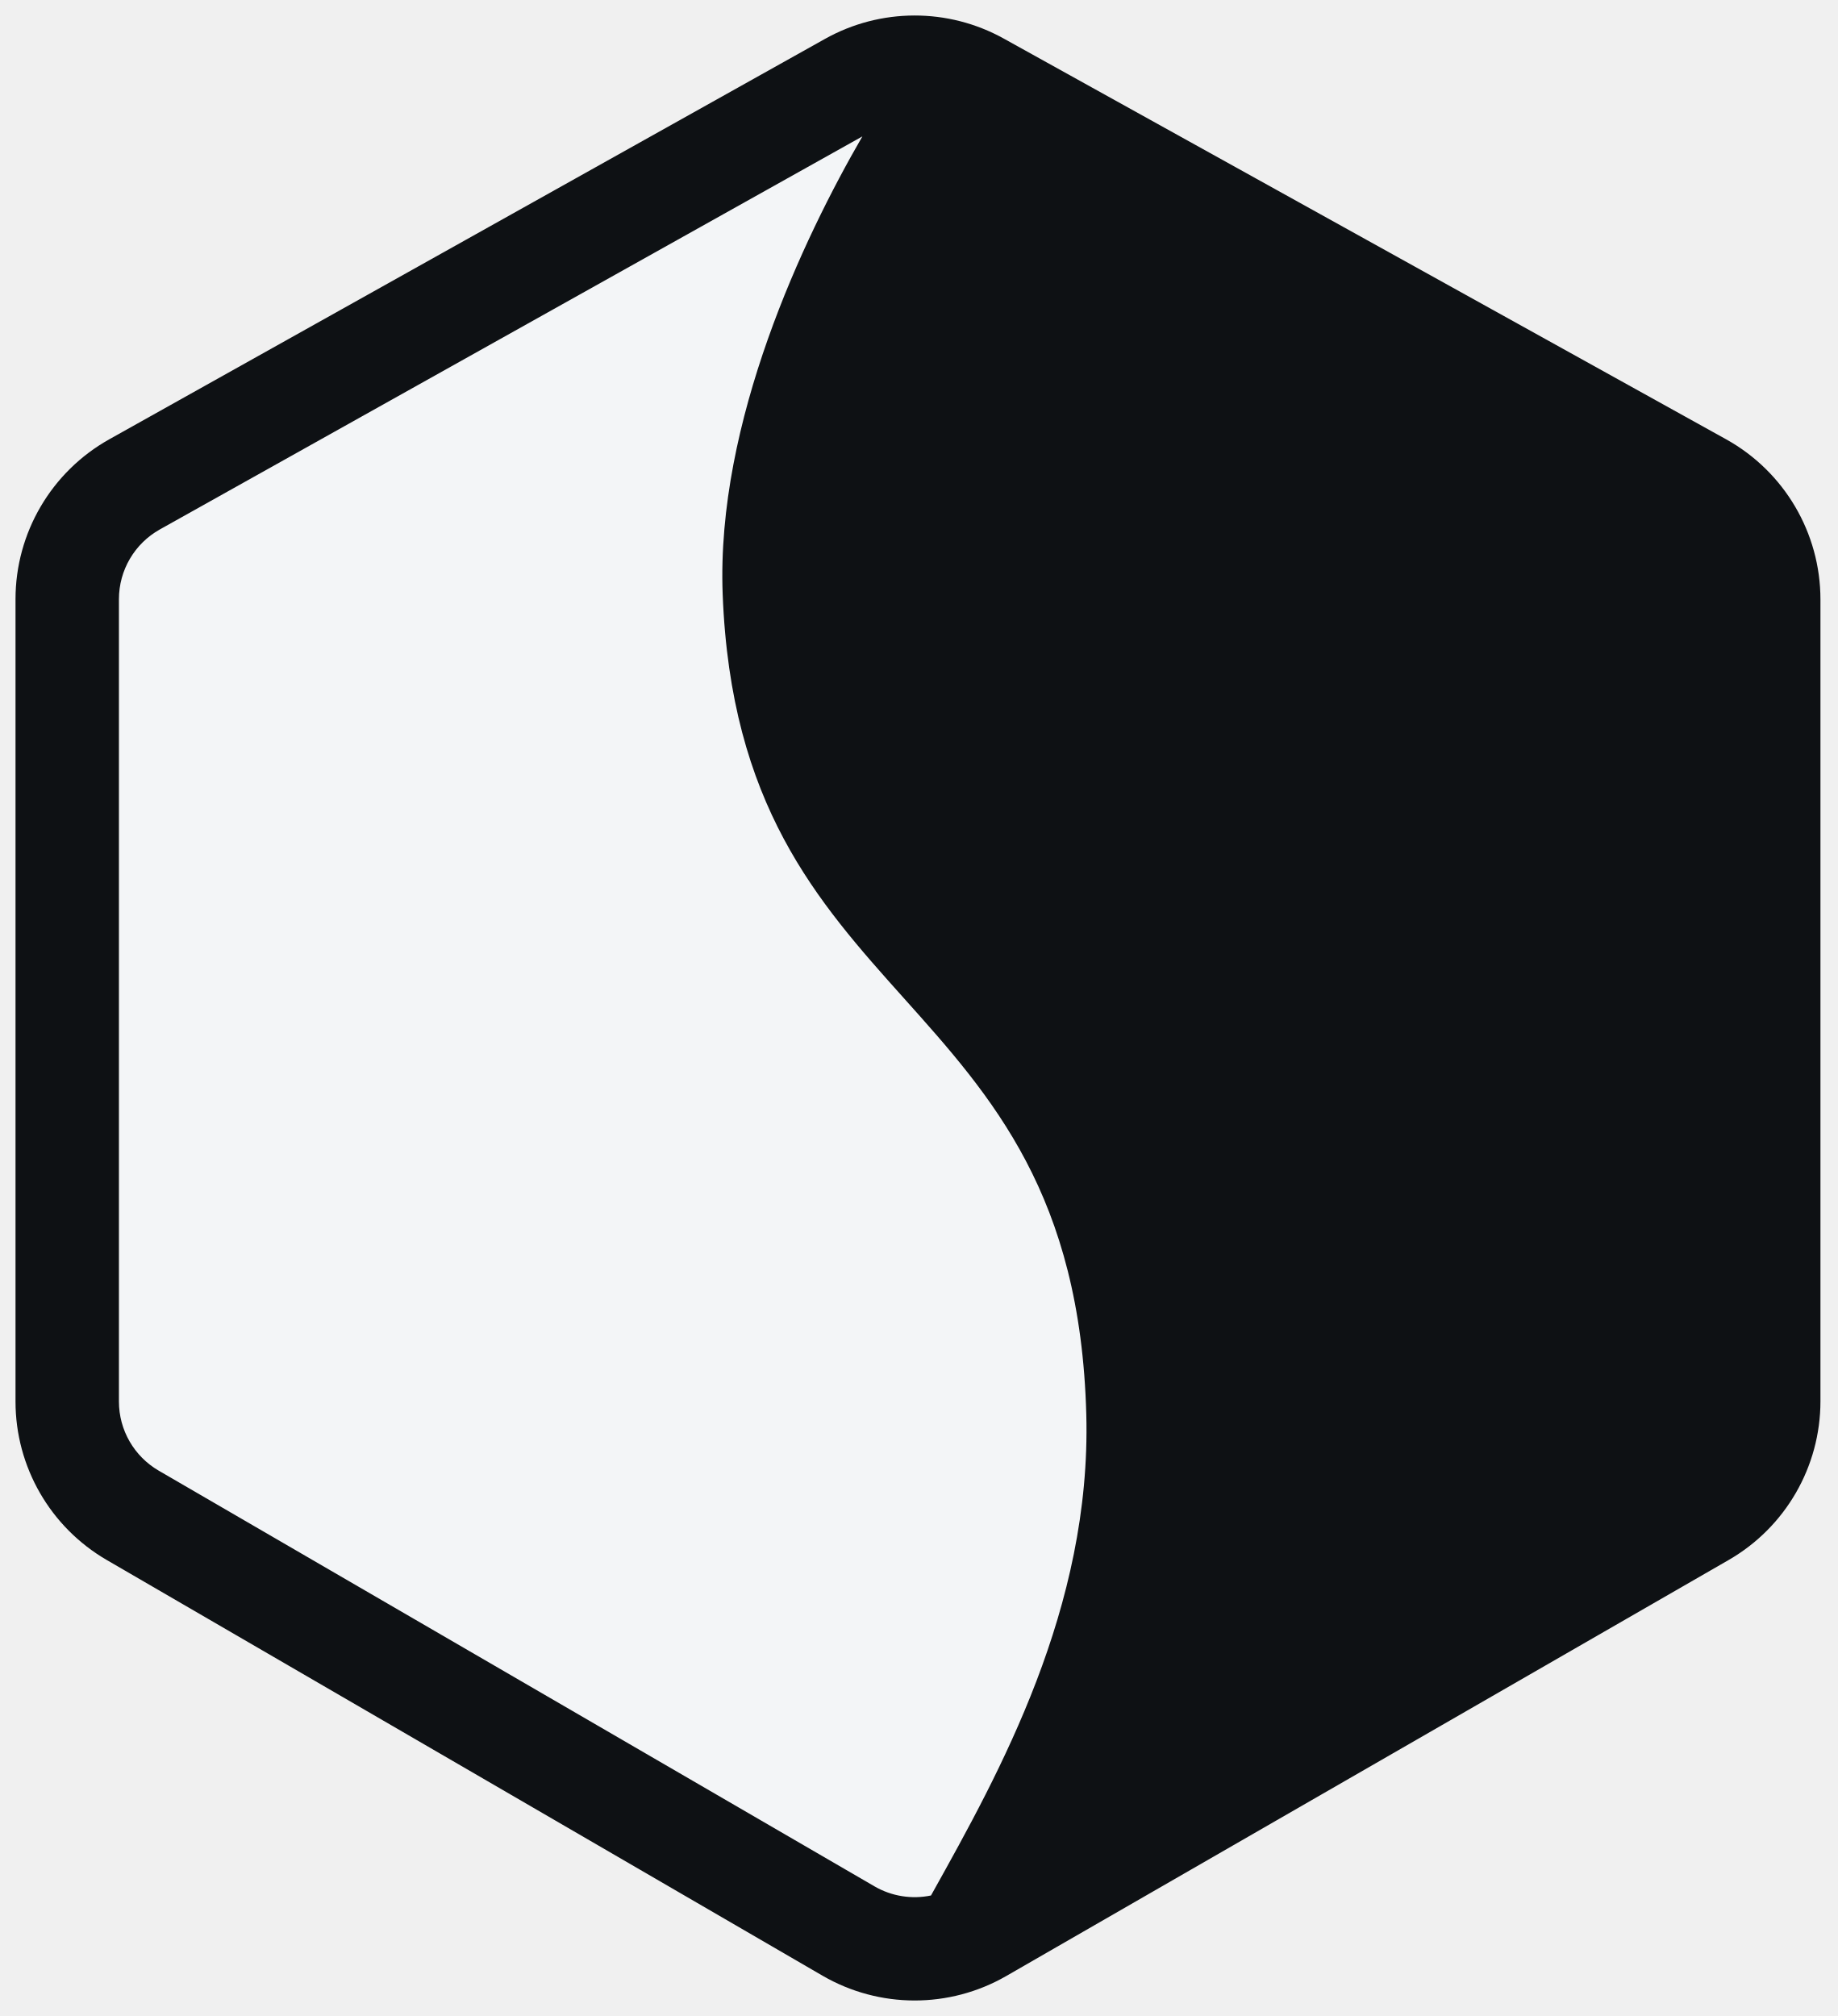
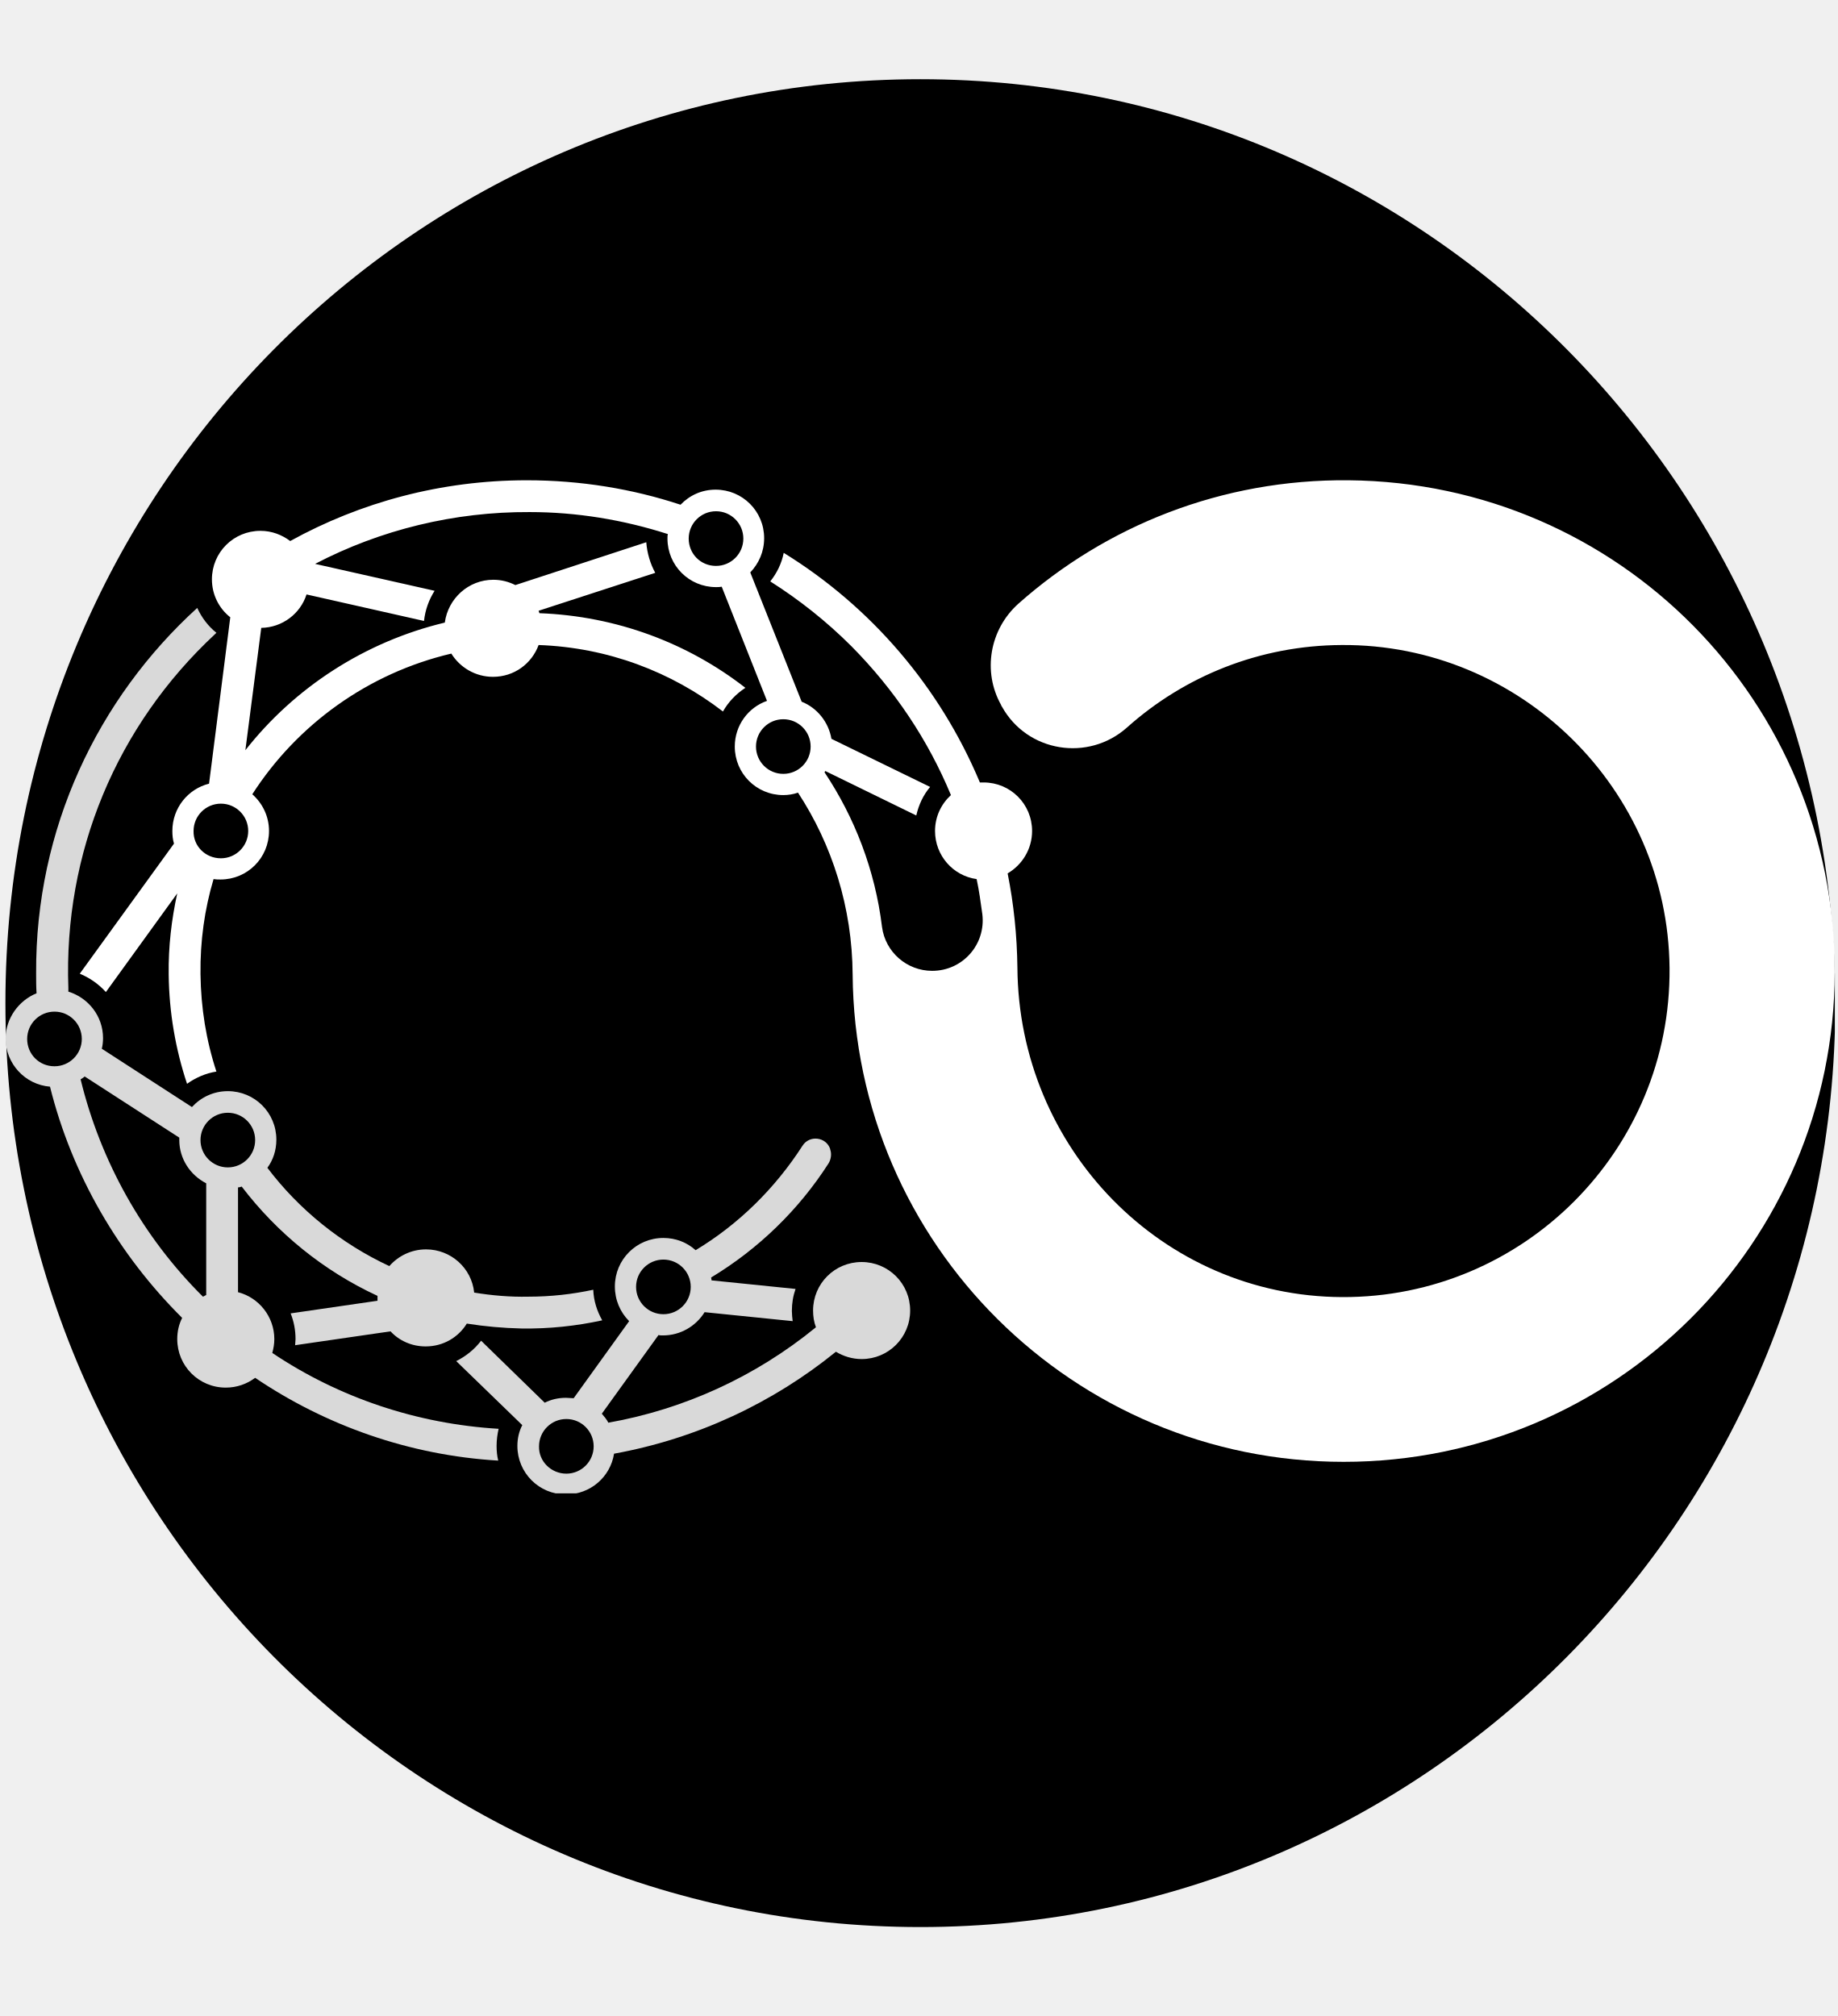
- <svg xmlns="http://www.w3.org/2000/svg" width="474" height="520" viewBox="0 0 474 520" fill="none">
-   <path d="M21.111 136.755L231.142 17.474L316.343 57.498L311.984 389.585L258.089 497.771L231.142 505.697L21.111 377.3V136.755Z" fill="#F3F5F7" />
-   <path fill-rule="evenodd" clip-rule="evenodd" d="M258.865 9.944C244.528 1.989 227.09 2.021 212.781 10.027L28.199 113.302C13.255 121.663 4 137.441 4 154.555V361.508C4 378.35 12.966 393.921 27.538 402.384L212.122 509.596C226.769 518.104 244.849 518.137 259.527 509.683L445.818 402.388C460.474 393.947 469.505 378.329 469.505 361.426V154.637C469.505 137.462 460.185 121.638 445.158 113.301L258.865 9.944ZM222.413 35.184L41.23 136.557C34.711 140.205 30.673 147.088 30.673 154.555V361.508C30.673 368.856 34.585 375.649 40.942 379.341L225.526 486.553C229.994 489.148 235.195 489.936 240.109 488.914C240.244 488.671 240.38 488.427 240.516 488.183C257.74 457.3 281.487 414.722 280.161 364.839C278.66 308.331 255.879 282.891 233.13 257.486C210.772 232.518 188.445 207.585 186.381 153.226C184.694 108.816 207.194 61.482 222.413 35.184Z" fill="#0E1114" />
+ <svg xmlns="http://www.w3.org/2000/svg" width="474" zoomAndPan="magnify" viewBox="0 0 355.5 390" height="520" preserveAspectRatio="xMidYMid meet" version="1.0">
+   <defs>
+     <clipPath id="60ba610fa1">
+       <path d="M 1.047 15.324 L 355 15.324 L 355 372.793 L 1.047 372.793 Z M 1.047 15.324 " clip-rule="nonzero" />
+     </clipPath>
+     <clipPath id="1374f3ebd9">
+       <path d="M 178.023 15.324 C 80.285 15.324 1.047 95.348 1.047 194.059 C 1.047 292.77 80.285 372.793 178.023 372.793 C 275.766 372.793 355 292.77 355 194.059 C 355 95.348 275.766 15.324 178.023 15.324 Z M 178.023 15.324 " clip-rule="nonzero" />
+     </clipPath>
+     <clipPath id="f7e7f6723c">
+       <path d="M 88 220 L 177 220 L 177 288.895 L 88 288.895 Z M 88 220 " clip-rule="nonzero" />
+     </clipPath>
+     <clipPath id="794a8cd410">
+       <path d="M 15 92.883 L 354.996 92.883 L 354.996 283 L 15 283 Z M 15 92.883 " clip-rule="nonzero" />
+     </clipPath>
+   </defs>
+   <g clip-path="url(#60ba610fa1)">
+     <g clip-path="url(#1374f3ebd9)">
+       <path fill="#000000" d="M 1.047 15.324 L 354.91 15.324 L 354.91 372.793 L 1.047 372.793 Z M 1.047 15.324 " fill-opacity="1" fill-rule="nonzero" />
+     </g>
+   </g>
+   <g clip-path="url(#f7e7f6723c)">
+     <path fill="#d9d9d9" d="M 88.246 263.309 C 90.141 262.363 91.797 261.023 93.059 259.363 L 105.363 271.355 C 106.629 270.727 107.969 270.41 109.469 270.41 C 109.941 270.41 110.492 270.488 110.965 270.488 L 121.695 255.578 C 119.961 253.844 118.934 251.477 118.934 248.871 C 118.934 243.668 123.117 239.484 128.32 239.484 C 130.688 239.484 132.898 240.352 134.555 241.852 C 142.918 236.805 149.938 229.859 155.223 221.656 C 156.562 219.527 159.801 219.922 160.586 222.285 L 160.586 222.367 C 160.902 223.234 160.746 224.258 160.273 225.047 C 154.512 234.043 146.703 241.613 137.551 247.137 C 137.551 247.297 137.633 247.453 137.633 247.691 L 153.883 249.348 C 153.41 250.688 153.172 252.105 153.172 253.605 C 153.172 254.238 153.25 254.949 153.328 255.578 L 136.289 253.844 C 134.633 256.523 131.637 258.34 128.242 258.34 C 127.926 258.34 127.613 258.34 127.375 258.262 L 116.41 273.484 C 116.883 274.039 117.355 274.59 117.672 275.223 C 132.344 272.617 146.152 266.309 157.828 256.762 C 157.434 255.734 157.273 254.633 157.273 253.527 C 157.273 248.32 161.457 244.141 166.664 244.141 C 171.867 244.141 176.051 248.32 176.051 253.527 C 176.051 258.734 171.867 262.914 166.664 262.914 C 164.848 262.914 163.113 262.363 161.691 261.496 C 149.543 271.355 134.871 278.297 118.777 281.219 C 118.066 285.715 114.199 289.105 109.469 289.105 C 104.262 289.105 100.078 284.926 100.078 279.719 C 100.078 278.297 100.395 276.879 101.027 275.695 Z M 128.32 254.238 C 131.242 254.238 133.609 251.871 133.609 248.953 C 133.609 246.031 131.242 243.668 128.32 243.668 C 125.402 243.668 123.035 246.031 123.035 248.953 C 123.035 251.871 125.402 254.238 128.32 254.238 Z M 109.547 285.082 C 112.465 285.082 114.832 282.715 114.832 279.797 C 114.832 276.879 112.465 274.512 109.547 274.512 C 106.629 274.512 104.262 276.879 104.262 279.797 C 104.184 282.715 106.629 285.082 109.547 285.082 Z M 109.547 285.082 " fill-opacity="1" fill-rule="nonzero" />
+   </g>
+   <path fill="#d9d9d9" d="M 7.07 192.152 C 6.988 190.891 6.988 189.547 6.988 188.285 C 6.832 160.359 18.902 135.113 38.152 117.602 C 39.02 119.496 40.281 121.152 41.859 122.414 C 41.781 122.492 41.703 122.57 41.621 122.648 C 22.531 140.398 12.277 165.012 13.223 191.125 C 13.223 191.363 13.223 191.598 13.223 191.836 C 17.086 193.02 19.93 196.57 19.93 200.828 C 19.93 201.539 19.848 202.25 19.691 202.879 L 37.125 214.16 C 38.863 212.27 41.309 211.086 44.066 211.086 C 49.273 211.086 53.457 215.266 53.457 220.473 C 53.457 222.523 52.824 224.418 51.719 225.914 C 57.875 234.043 66 240.59 75.309 244.93 C 77.043 242.957 79.566 241.695 82.41 241.695 C 87.219 241.695 91.242 245.324 91.719 250.055 C 95.109 250.609 98.66 250.926 102.211 250.844 C 106.547 250.844 110.73 250.371 114.754 249.504 C 114.832 251.633 115.465 253.605 116.488 255.422 C 111.441 256.523 106.234 257.078 100.867 257 C 97.32 256.918 93.77 256.605 90.297 256.051 C 88.641 258.734 85.723 260.469 82.328 260.469 C 79.648 260.469 77.203 259.363 75.543 257.551 L 57.086 260.234 C 57.086 259.84 57.164 259.445 57.164 259.051 C 57.164 257.312 56.848 255.656 56.219 254.078 L 73.02 251.633 C 73.02 251.477 73.02 251.238 73.02 251.082 C 73.02 250.926 73.02 250.766 73.02 250.688 C 62.605 245.875 53.613 238.539 46.75 229.543 C 46.512 229.625 46.277 229.703 46.039 229.703 L 46.039 249.977 C 50.062 251.004 53.062 254.711 53.062 259.051 C 53.062 259.996 52.902 260.863 52.668 261.73 C 65.605 270.41 80.672 275.457 96.449 276.406 C 96.215 277.43 96.055 278.535 96.055 279.719 C 96.055 280.664 96.137 281.613 96.371 282.559 C 79.176 281.531 63 275.773 49.355 266.543 C 47.777 267.727 45.805 268.438 43.672 268.438 C 38.469 268.438 34.285 264.258 34.285 259.051 C 34.285 257.551 34.602 256.211 35.234 254.949 C 23.004 242.797 13.934 227.336 9.672 210.219 C 4.859 209.824 1.074 205.801 1.074 200.828 C 1.152 196.965 3.598 193.57 7.07 192.152 Z M 44.066 225.836 C 46.988 225.836 49.355 223.469 49.355 220.551 C 49.355 217.633 46.988 215.266 44.066 215.266 C 41.148 215.266 38.781 217.633 38.781 220.551 C 38.781 223.469 41.148 225.836 44.066 225.836 Z M 39.254 250.844 C 39.492 250.766 39.648 250.609 39.887 250.531 L 39.887 228.914 C 36.809 227.336 34.68 224.18 34.68 220.551 C 34.68 220.395 34.68 220.234 34.68 220.078 L 16.379 208.246 C 16.141 208.48 15.824 208.641 15.59 208.797 C 19.453 224.652 27.582 239.25 39.254 250.844 Z M 10.539 206.273 C 13.457 206.273 15.824 203.906 15.824 200.988 C 15.824 198.066 13.457 195.703 10.539 195.703 C 7.621 195.703 5.254 198.066 5.254 200.988 C 5.254 203.906 7.543 206.273 10.539 206.273 Z M 10.539 206.273 " fill-opacity="1" fill-rule="nonzero" />
+   <g clip-path="url(#794a8cd410)">
+     <path fill="#ffffff" d="M 33.656 163.199 C 33.418 162.41 33.34 161.621 33.34 160.754 C 33.34 156.336 36.336 152.629 40.438 151.602 L 44.543 119.414 C 42.332 117.68 40.992 114.996 40.992 112.078 C 40.992 106.871 45.172 102.691 50.379 102.691 C 52.59 102.691 54.559 103.48 56.137 104.664 C 69.707 97.168 85.328 92.91 101.895 92.91 C 112.309 92.91 122.328 94.566 131.637 97.641 C 133.371 95.828 135.738 94.723 138.418 94.723 C 143.625 94.723 147.809 98.902 147.809 104.109 C 147.809 106.715 146.781 109 145.125 110.738 L 155.066 135.746 C 158.062 136.93 160.273 139.691 160.824 142.926 L 179.914 152.234 C 178.574 153.812 177.707 155.703 177.234 157.754 L 159.641 149.156 C 159.562 149.234 159.562 149.312 159.484 149.395 C 165.32 158.148 169.266 168.328 170.605 179.293 C 171.238 184.184 175.418 187.812 180.309 187.812 C 186.227 187.812 190.723 182.684 190.012 176.848 C 189.699 174.559 189.383 172.27 188.91 170.062 C 184.332 169.43 180.863 165.488 180.863 160.754 C 180.863 157.992 182.047 155.547 183.938 153.812 C 179.52 143.16 173.051 133.457 164.691 125.016 C 159.879 120.203 154.594 116.023 148.992 112.473 C 150.254 110.895 151.199 109 151.594 106.949 C 168.477 117.363 181.809 132.906 189.539 151.367 C 189.777 151.367 190.012 151.367 190.25 151.367 C 195.457 151.367 199.637 155.547 199.637 160.754 C 199.637 164.223 197.746 167.301 194.906 168.957 C 196.09 174.875 196.719 180.949 196.797 187.18 C 197.035 222.051 224.727 250.766 259.594 250.926 C 294.699 251.082 323.258 222.445 322.941 187.262 C 322.625 152.629 294.07 124.543 259.516 124.781 C 243.578 124.859 229.062 130.855 218.02 140.715 C 210.523 147.422 198.691 145.527 193.801 136.691 C 193.723 136.613 193.641 136.457 193.641 136.375 C 190.012 129.906 191.434 121.781 196.957 116.812 C 213.918 101.742 236.32 92.672 260.855 92.91 C 313.16 93.383 354.973 135.746 354.891 188.051 C 354.812 240.434 312.293 282.797 259.91 282.797 C 207.684 282.797 165.32 240.668 164.926 188.523 C 164.848 175.586 160.98 163.438 154.355 153.336 C 153.488 153.652 152.461 153.812 151.516 153.812 C 146.309 153.812 142.129 149.629 142.129 144.422 C 142.129 140.32 144.73 136.852 148.359 135.586 L 139.602 113.5 C 139.207 113.578 138.895 113.578 138.5 113.578 C 133.293 113.578 129.109 109.395 129.109 104.191 C 129.109 103.875 129.109 103.559 129.191 103.32 C 120.59 100.562 111.598 99.062 102.445 99.062 C 87.93 98.984 73.652 102.453 60.949 109.082 L 84.066 114.289 C 82.961 116.023 82.25 117.996 82.016 120.125 L 59.293 114.996 C 58.109 118.707 54.641 121.387 50.535 121.465 L 47.461 145.133 C 57.008 132.984 70.574 124.148 86.039 120.441 C 86.668 115.785 90.613 112.156 95.426 112.156 C 97.004 112.156 98.422 112.551 99.684 113.184 L 125.008 104.898 C 125.168 107.031 125.797 109.082 126.746 110.816 L 104.184 118.152 C 104.262 118.312 104.262 118.469 104.34 118.625 C 119.328 119.18 133.133 124.465 144.18 133.062 C 142.363 134.246 140.867 135.824 139.84 137.641 C 129.898 129.988 117.594 125.254 104.184 124.781 C 102.84 128.41 99.449 130.934 95.348 130.934 C 91.953 130.934 88.957 129.117 87.301 126.438 C 71.207 130.223 57.48 140.164 48.801 153.652 C 50.773 155.391 52.035 157.914 52.035 160.754 C 52.035 165.961 47.855 170.141 42.648 170.141 C 42.176 170.141 41.781 170.141 41.309 170.062 C 39.57 175.898 38.703 182.055 38.781 188.445 C 38.863 194.992 39.887 201.301 41.859 207.297 C 39.809 207.613 37.836 208.48 36.18 209.664 C 33.969 203.039 32.707 195.859 32.629 188.523 C 32.551 183.156 33.18 177.871 34.285 172.824 L 20.48 191.914 C 19.059 190.336 17.324 189.152 15.43 188.363 Z M 146.23 144.422 C 146.23 147.344 148.598 149.707 151.516 149.707 C 154.434 149.707 156.801 147.344 156.801 144.422 C 156.801 141.504 154.434 139.137 151.516 139.137 C 148.598 139.137 146.23 141.504 146.23 144.422 Z M 138.5 109.477 C 141.418 109.477 143.785 107.109 143.785 104.191 C 143.785 101.27 141.418 98.902 138.5 98.902 C 135.578 98.902 133.215 101.27 133.215 104.191 C 133.215 107.109 135.5 109.477 138.5 109.477 Z M 42.727 166.039 C 45.645 166.039 48.012 163.672 48.012 160.754 C 48.012 157.836 45.645 155.469 42.727 155.469 C 39.809 155.469 37.441 157.836 37.441 160.754 C 37.363 163.672 39.73 166.039 42.727 166.039 Z M 42.727 166.039 " fill-opacity="1" fill-rule="nonzero" />
+   </g>
</svg>
